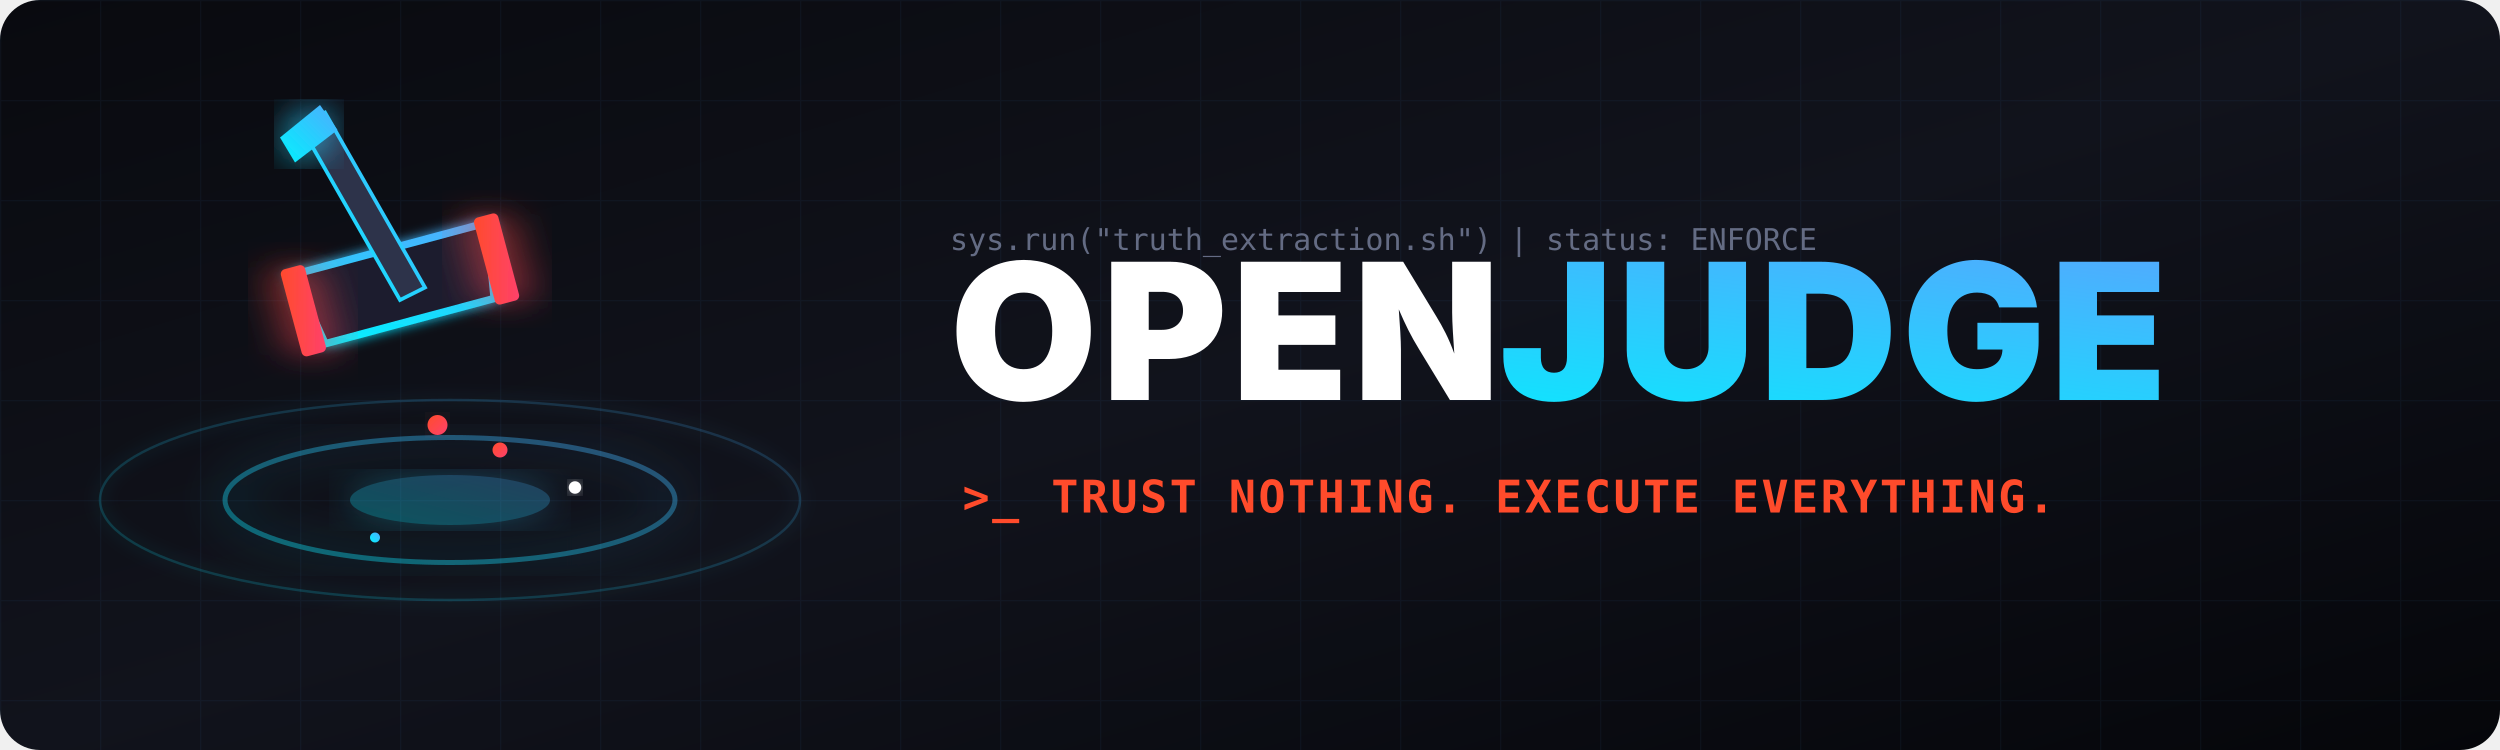
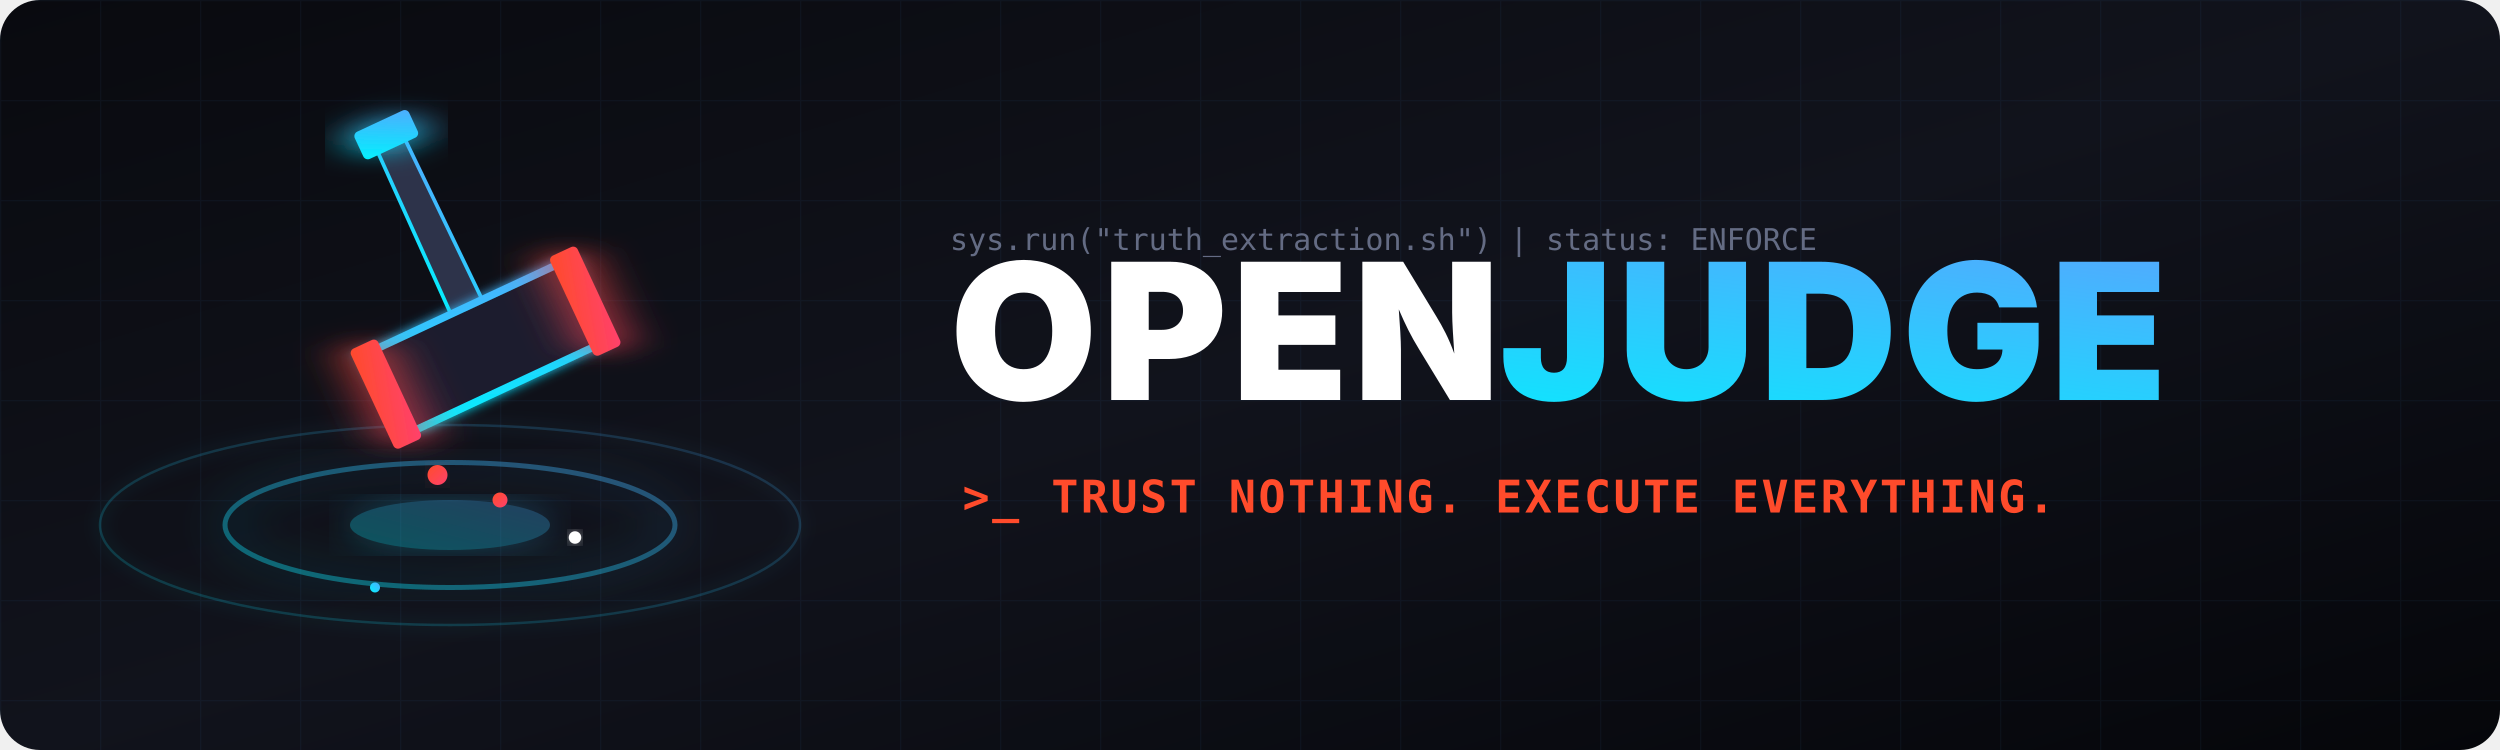
<svg xmlns="http://www.w3.org/2000/svg" viewBox="0 0 1000 300" width="100%" height="100%">
  <defs>
    <linearGradient id="bg" x1="0%" y1="0%" x2="100%" y2="100%">
      <stop offset="0%" stop-color="#090a0f" />
      <stop offset="50%" stop-color="#11131c" />
      <stop offset="100%" stop-color="#05060a" />
    </linearGradient>
    <linearGradient id="neonOrange" x1="0%" y1="0%" x2="100%" y2="100%">
      <stop offset="0%" stop-color="#ff4b2b" />
      <stop offset="100%" stop-color="#ff416c" />
    </linearGradient>
    <linearGradient id="neonCyan" x1="0%" y1="100%" x2="100%" y2="0%">
      <stop offset="0%" stop-color="#00f2fe" />
      <stop offset="100%" stop-color="#4facfe" />
    </linearGradient>
    <filter id="glow">
      <feGaussianBlur stdDeviation="8" result="blur" />
      <feMerge>
        <feMergeNode in="blur" />
        <feMergeNode in="SourceGraphic" />
      </feMerge>
    </filter>
    <filter id="lightGlow">
      <feGaussianBlur stdDeviation="3" result="blur" />
      <feMerge>
        <feMergeNode in="blur" />
        <feMergeNode in="SourceGraphic" />
      </feMerge>
    </filter>
  </defs>
  <rect width="1000" height="300" rx="16" fill="url(#bg)" />
  <g opacity="0.05">
    <pattern id="grid" width="40" height="40" patternUnits="userSpaceOnUse">
      <path d="M 40 0 L 0 0 0 40" fill="none" stroke="#4facfe" stroke-width="1" />
    </pattern>
    <rect width="1000" height="300" fill="url(#grid)" rx="16" />
  </g>
-   <g transform="translate(180, 150)">
+   <g transform="translate(180, 160)">
    <ellipse cx="0" cy="50" rx="90" ry="25" fill="none" stroke="url(#neonCyan)" stroke-width="2" filter="url(#glow)" opacity="0.4" />
    <ellipse cx="0" cy="50" rx="140" ry="40" fill="none" stroke="url(#neonCyan)" stroke-width="1" filter="url(#lightGlow)" opacity="0.2" />
    <ellipse cx="0" cy="50" rx="40" ry="10" fill="url(#neonCyan)" filter="url(#glow)" opacity="0.3" />
-     <g transform="rotate(-15) translate(-10, -40)">
-       <path d="M -40 -15 L 40 -15 L 35 15 L -35 15 Z" fill="#1a1d2e" stroke="url(#neonCyan)" stroke-width="3" filter="url(#lightGlow)" />
-       <rect x="-45" y="-18" width="10" height="36" rx="2" fill="url(#neonOrange)" filter="url(#glow)" />
-       <rect x="35" y="-18" width="10" height="36" rx="2" fill="url(#neonOrange)" filter="url(#glow)" />
-       <line x1="-35" y1="0" x2="35" y2="0" stroke="url(#neonCyan)" stroke-width="1.5" opacity="0.5" />
+     <g transform="translate(10, -30) rotate(-25)">
+       <path d="M -6 -80 L 6 -80 L 7 0 L -7 0 Z" fill="#2d334a" stroke="url(#neonCyan)" stroke-width="1.5" />
+       <rect x="-12" y="-90" width="24" height="12" rx="2" fill="url(#neonCyan)" filter="url(#glow)" />
+       <line x1="0" y1="-80" x2="0" y2="0" stroke="url(#neonCyan)" stroke-width="1" opacity="0.3" />
+       <g transform="translate(0, 10)">
+         <path d="M -45 -18 L 45 -18 L 40 18 L -40 18 Z" fill="#1a1d2e" stroke="url(#neonCyan)" stroke-width="3" filter="url(#lightGlow)" />
+         <rect x="-50" y="-22" width="12" height="44" rx="2" fill="url(#neonOrange)" filter="url(#glow)" />
+         <rect x="38" y="-22" width="12" height="44" rx="2" fill="url(#neonOrange)" filter="url(#glow)" />
+         <line x1="-40" y1="0" x2="40" y2="0" stroke="url(#neonCyan)" stroke-width="1.5" opacity="0.6" />
+       </g>
    </g>
-     <path d="M -20 -30 L -60 -100 L -50 -105 L -10 -35 Z" fill="#2d334a" stroke="url(#neonCyan)" stroke-width="1.5" />
-     <path d="M -52 -108 L -68 -95 L -62 -85 L -45 -98 Z" fill="url(#neonCyan)" filter="url(#glow)" />
-     <circle cx="20" cy="30" r="3" fill="url(#neonOrange)" filter="url(#glow)" />
-     <circle cx="-30" cy="65" r="2" fill="url(#neonCyan)" filter="url(#glow)" />
-     <circle cx="50" cy="45" r="2.5" fill="#fff" filter="url(#lightGlow)" />
-     <circle cx="-5" cy="20" r="4" fill="url(#neonOrange)" filter="url(#glow)" />
+     <circle cx="20" cy="40" r="3" fill="url(#neonOrange)" filter="url(#glow)" />
+     <circle cx="-30" cy="75" r="2" fill="url(#neonCyan)" filter="url(#glow)" />
+     <circle cx="50" cy="55" r="2.5" fill="#fff" filter="url(#lightGlow)" />
+     <circle cx="-5" cy="30" r="4" fill="url(#neonOrange)" filter="url(#glow)" />
  </g>
  <g transform="translate(380, 160)">
    <text x="0" y="0" font-family="'Inter', -apple-system, sans-serif" font-weight="900" font-size="76" fill="#ffffff" letter-spacing="2">
      OPEN<tspan fill="url(#neonCyan)">JUDGE</tspan>
    </text>
    <text x="5" y="45" font-family="'Consolas', monospace" font-weight="bold" font-size="18" fill="#ff4b2b" letter-spacing="1">
      &gt;_ TRUST NOTHING. EXECUTE EVERYTHING.
    </text>
    <text x="0" y="-60" font-family="monospace" font-size="12" fill="#8892b0" opacity="0.7">
      sys.run("truth_extraction.sh") | status: ENFORCE
    </text>
  </g>
</svg>
